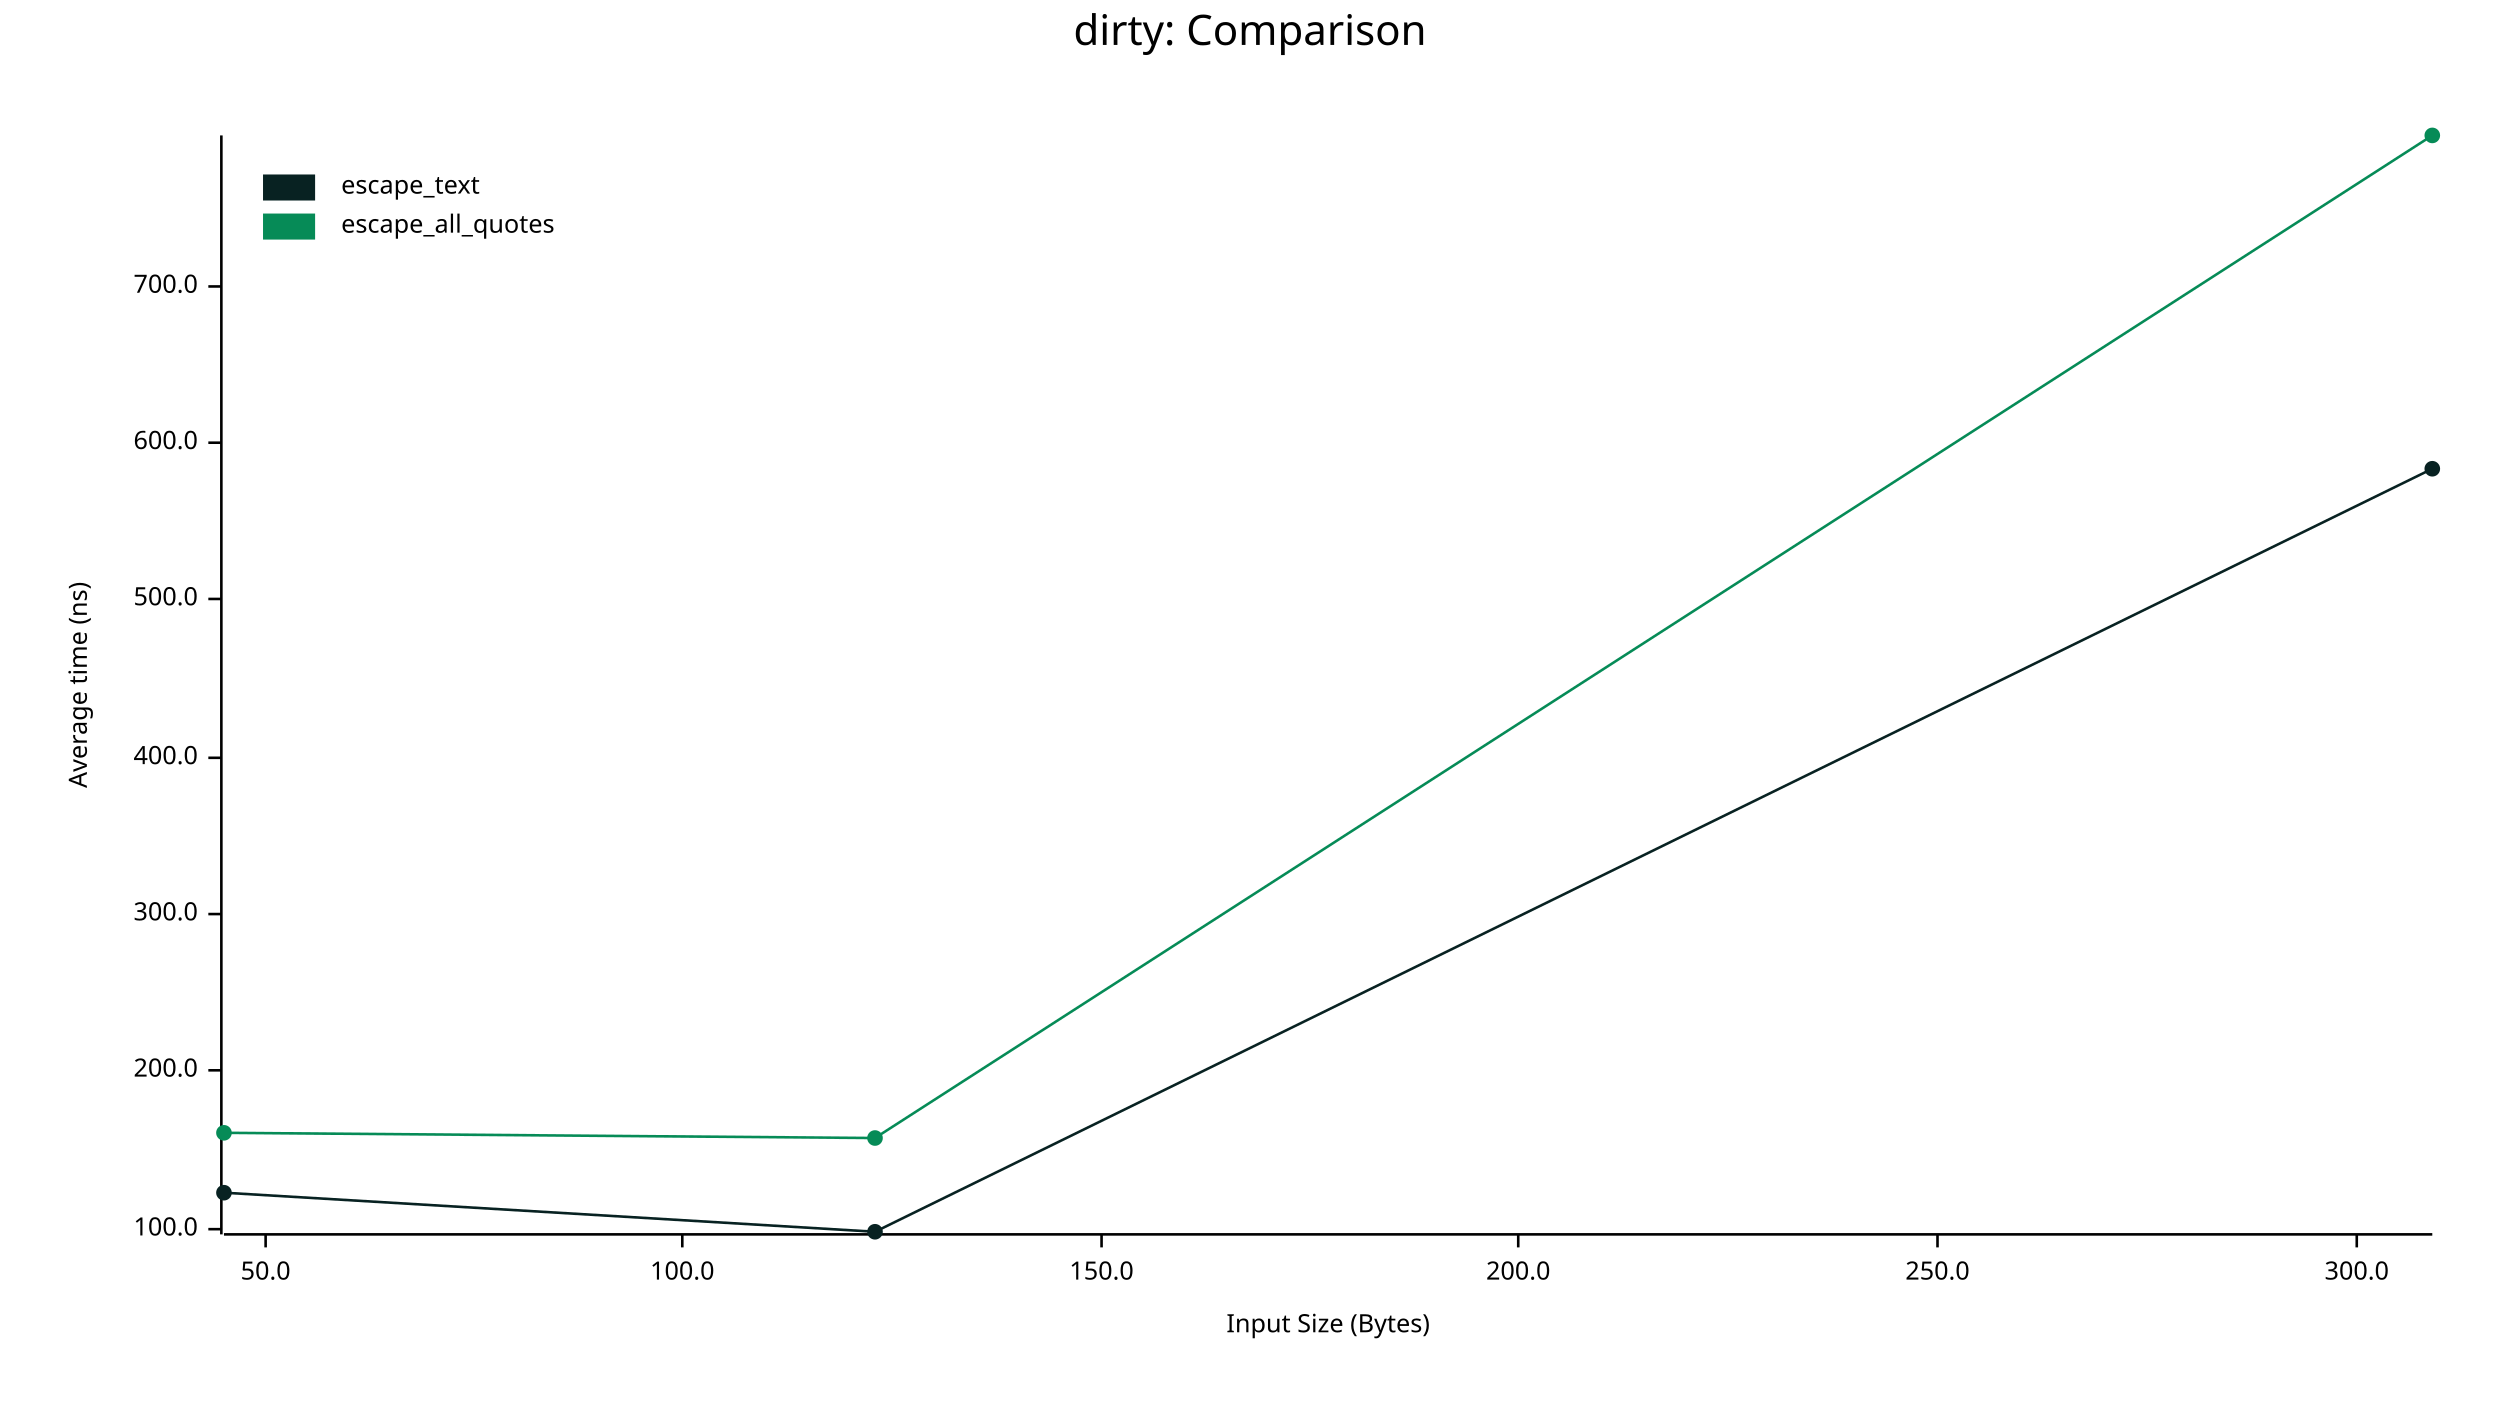
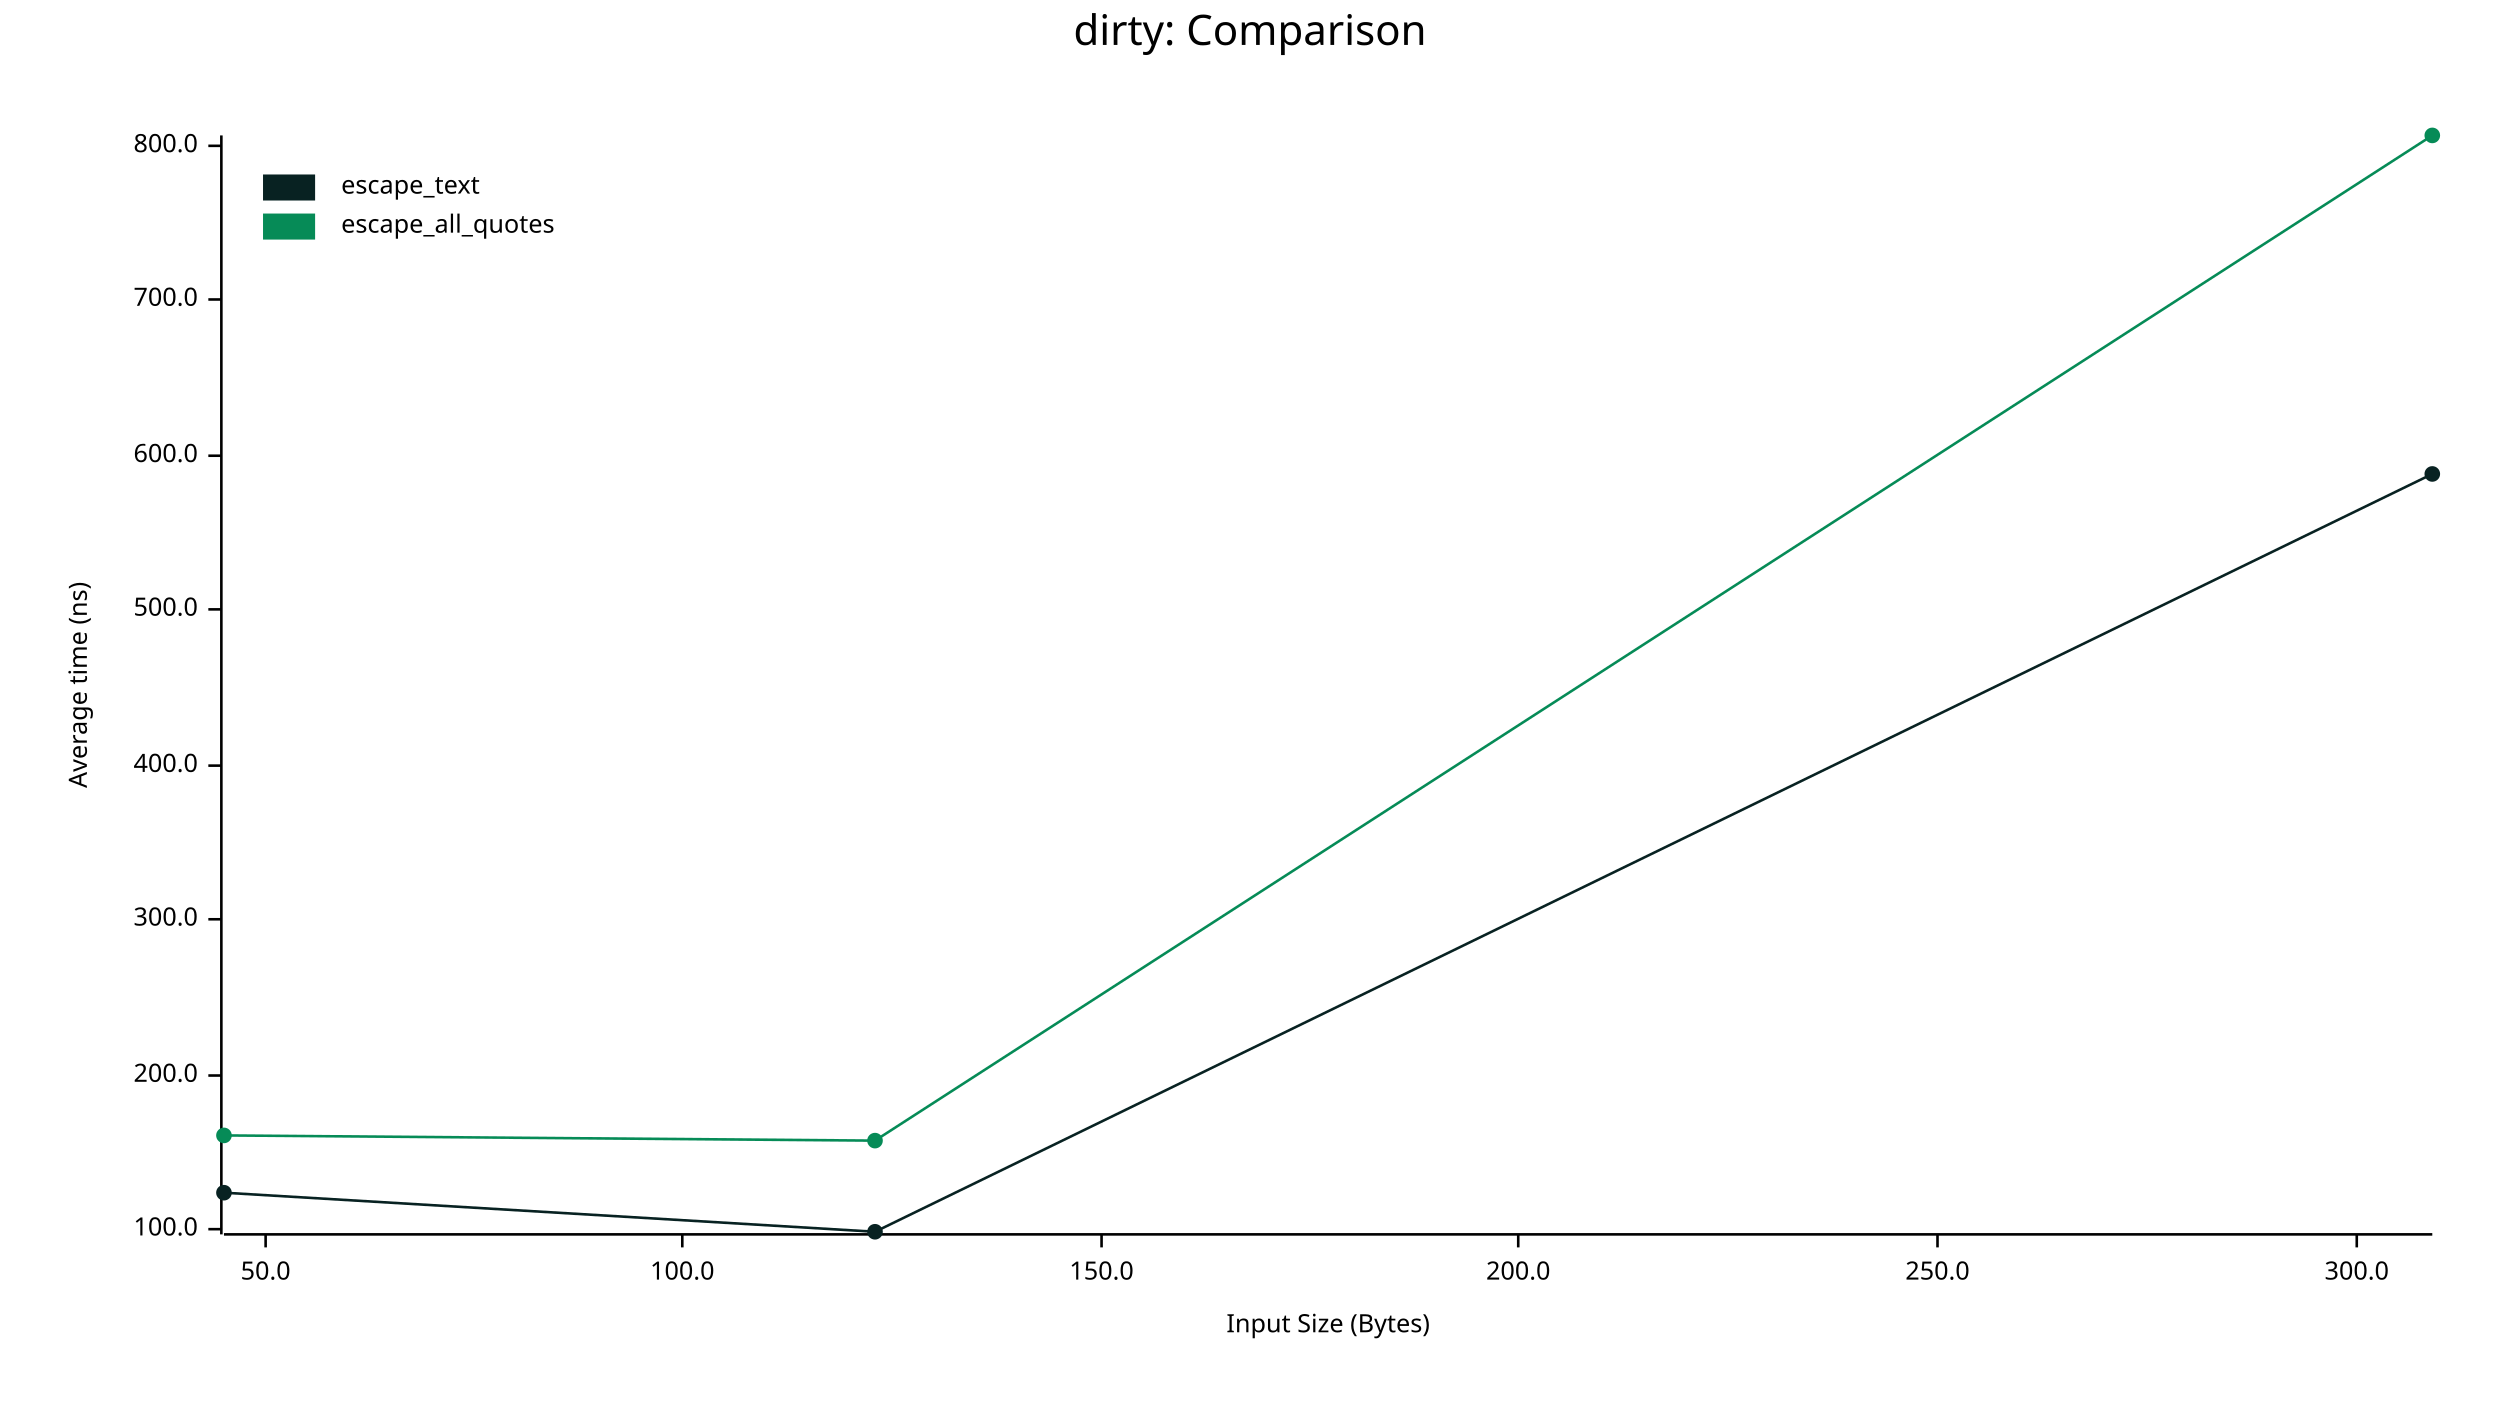
<svg xmlns="http://www.w3.org/2000/svg" width="960" height="540" viewBox="0 0 960 540">
  <text x="480" y="5" dy="0.76em" text-anchor="middle" font-family="sans-serif" font-size="16.129" opacity="1" fill="#000000">
dirty: Comparison
</text>
  <text x="26" y="263" dy="0.76em" text-anchor="middle" font-family="sans-serif" font-size="9.677" opacity="1" fill="#000000" transform="rotate(270, 26, 263)">
Average time (ns)
</text>
  <text x="510" y="514" dy="-0.5ex" text-anchor="middle" font-family="sans-serif" font-size="9.677" opacity="1" fill="#000000">
Input Size (Bytes)
</text>
  <polyline fill="none" opacity="1" stroke="#000000" stroke-width="1" points="85,52 85,474 " />
  <text x="76" y="472" dy="0.5ex" text-anchor="end" font-family="sans-serif" font-size="9.677" opacity="1" fill="#000000">
100.0
</text>
  <polyline fill="none" opacity="1" stroke="#000000" stroke-width="1" points="80,472 85,472 " />
-   <text x="76" y="411" dy="0.5ex" text-anchor="end" font-family="sans-serif" font-size="9.677" opacity="1" fill="#000000">
+   <text x="76" y="413" dy="0.5ex" text-anchor="end" font-family="sans-serif" font-size="9.677" opacity="1" fill="#000000">
200.0
</text>
-   <polyline fill="none" opacity="1" stroke="#000000" stroke-width="1" points="80,411 85,411 " />
-   <text x="76" y="351" dy="0.5ex" text-anchor="end" font-family="sans-serif" font-size="9.677" opacity="1" fill="#000000">
+   <polyline fill="none" opacity="1" stroke="#000000" stroke-width="1" points="80,413 85,413 " />
+   <text x="76" y="353" dy="0.5ex" text-anchor="end" font-family="sans-serif" font-size="9.677" opacity="1" fill="#000000">
300.0
</text>
-   <polyline fill="none" opacity="1" stroke="#000000" stroke-width="1" points="80,351 85,351 " />
-   <text x="76" y="291" dy="0.5ex" text-anchor="end" font-family="sans-serif" font-size="9.677" opacity="1" fill="#000000">
+   <polyline fill="none" opacity="1" stroke="#000000" stroke-width="1" points="80,353 85,353 " />
+   <text x="76" y="294" dy="0.5ex" text-anchor="end" font-family="sans-serif" font-size="9.677" opacity="1" fill="#000000">
400.0
</text>
-   <polyline fill="none" opacity="1" stroke="#000000" stroke-width="1" points="80,291 85,291 " />
-   <text x="76" y="230" dy="0.5ex" text-anchor="end" font-family="sans-serif" font-size="9.677" opacity="1" fill="#000000">
+   <polyline fill="none" opacity="1" stroke="#000000" stroke-width="1" points="80,294 85,294 " />
+   <text x="76" y="234" dy="0.5ex" text-anchor="end" font-family="sans-serif" font-size="9.677" opacity="1" fill="#000000">
500.0
</text>
-   <polyline fill="none" opacity="1" stroke="#000000" stroke-width="1" points="80,230 85,230 " />
-   <text x="76" y="170" dy="0.5ex" text-anchor="end" font-family="sans-serif" font-size="9.677" opacity="1" fill="#000000">
+   <polyline fill="none" opacity="1" stroke="#000000" stroke-width="1" points="80,234 85,234 " />
+   <text x="76" y="175" dy="0.5ex" text-anchor="end" font-family="sans-serif" font-size="9.677" opacity="1" fill="#000000">
600.0
</text>
-   <polyline fill="none" opacity="1" stroke="#000000" stroke-width="1" points="80,170 85,170 " />
-   <text x="76" y="110" dy="0.5ex" text-anchor="end" font-family="sans-serif" font-size="9.677" opacity="1" fill="#000000">
+   <polyline fill="none" opacity="1" stroke="#000000" stroke-width="1" points="80,175 85,175 " />
+   <text x="76" y="115" dy="0.5ex" text-anchor="end" font-family="sans-serif" font-size="9.677" opacity="1" fill="#000000">
700.0
</text>
-   <polyline fill="none" opacity="1" stroke="#000000" stroke-width="1" points="80,110 85,110 " />
+   <polyline fill="none" opacity="1" stroke="#000000" stroke-width="1" points="80,115 85,115 " />
+   <text x="76" y="56" dy="0.5ex" text-anchor="end" font-family="sans-serif" font-size="9.677" opacity="1" fill="#000000">
+ 800.0
+ </text>
+   <polyline fill="none" opacity="1" stroke="#000000" stroke-width="1" points="80,56 85,56 " />
  <polyline fill="none" opacity="1" stroke="#000000" stroke-width="1" points="86,474 934,474 " />
  <text x="102" y="484" dy="0.76em" text-anchor="middle" font-family="sans-serif" font-size="9.677" opacity="1" fill="#000000">
50.0
</text>
  <polyline fill="none" opacity="1" stroke="#000000" stroke-width="1" points="102,474 102,479 " />
  <text x="262" y="484" dy="0.76em" text-anchor="middle" font-family="sans-serif" font-size="9.677" opacity="1" fill="#000000">
100.0
</text>
  <polyline fill="none" opacity="1" stroke="#000000" stroke-width="1" points="262,474 262,479 " />
  <text x="423" y="484" dy="0.76em" text-anchor="middle" font-family="sans-serif" font-size="9.677" opacity="1" fill="#000000">
150.0
</text>
  <polyline fill="none" opacity="1" stroke="#000000" stroke-width="1" points="423,474 423,479 " />
  <text x="583" y="484" dy="0.76em" text-anchor="middle" font-family="sans-serif" font-size="9.677" opacity="1" fill="#000000">
200.0
</text>
  <polyline fill="none" opacity="1" stroke="#000000" stroke-width="1" points="583,474 583,479 " />
  <text x="744" y="484" dy="0.76em" text-anchor="middle" font-family="sans-serif" font-size="9.677" opacity="1" fill="#000000">
250.0
</text>
  <polyline fill="none" opacity="1" stroke="#000000" stroke-width="1" points="744,474 744,479 " />
  <text x="905" y="484" dy="0.76em" text-anchor="middle" font-family="sans-serif" font-size="9.677" opacity="1" fill="#000000">
300.0
</text>
  <polyline fill="none" opacity="1" stroke="#000000" stroke-width="1" points="905,474 905,479 " />
  <circle cx="86" cy="458" r="3" opacity="1" fill="#082222" stroke="none" stroke-width="1" />
  <circle cx="336" cy="473" r="3" opacity="1" fill="#082222" stroke="none" stroke-width="1" />
-   <circle cx="934" cy="180" r="3" opacity="1" fill="#082222" stroke="none" stroke-width="1" />
-   <polyline fill="none" opacity="1" stroke="#082222" stroke-width="1" points="86,458 336,473 934,180 " />
-   <circle cx="86" cy="435" r="3" opacity="1" fill="#068B57" stroke="none" stroke-width="1" />
-   <circle cx="336" cy="437" r="3" opacity="1" fill="#068B57" stroke="none" stroke-width="1" />
+   <circle cx="934" cy="182" r="3" opacity="1" fill="#082222" stroke="none" stroke-width="1" />
+   <polyline fill="none" opacity="1" stroke="#082222" stroke-width="1" points="86,458 336,473 934,182 " />
+   <circle cx="86" cy="436" r="3" opacity="1" fill="#068B57" stroke="none" stroke-width="1" />
+   <circle cx="336" cy="438" r="3" opacity="1" fill="#068B57" stroke="none" stroke-width="1" />
  <circle cx="934" cy="52" r="3" opacity="1" fill="#068B57" stroke="none" stroke-width="1" />
-   <polyline fill="none" opacity="1" stroke="#068B57" stroke-width="1" points="86,435 336,437 934,52 " />
+   <polyline fill="none" opacity="1" stroke="#068B57" stroke-width="1" points="86,436 336,438 934,52 " />
  <text x="131" y="67" dy="0.76em" text-anchor="start" font-family="sans-serif" font-size="9.677" opacity="1" fill="#000000">
escape_text
</text>
  <text x="131" y="82" dy="0.76em" text-anchor="start" font-family="sans-serif" font-size="9.677" opacity="1" fill="#000000">
escape_all_quotes
</text>
  <rect x="101" y="67" width="20" height="10" opacity="1" fill="#082222" stroke="none" />
  <rect x="101" y="82" width="20" height="10" opacity="1" fill="#068B57" stroke="none" />
</svg>
